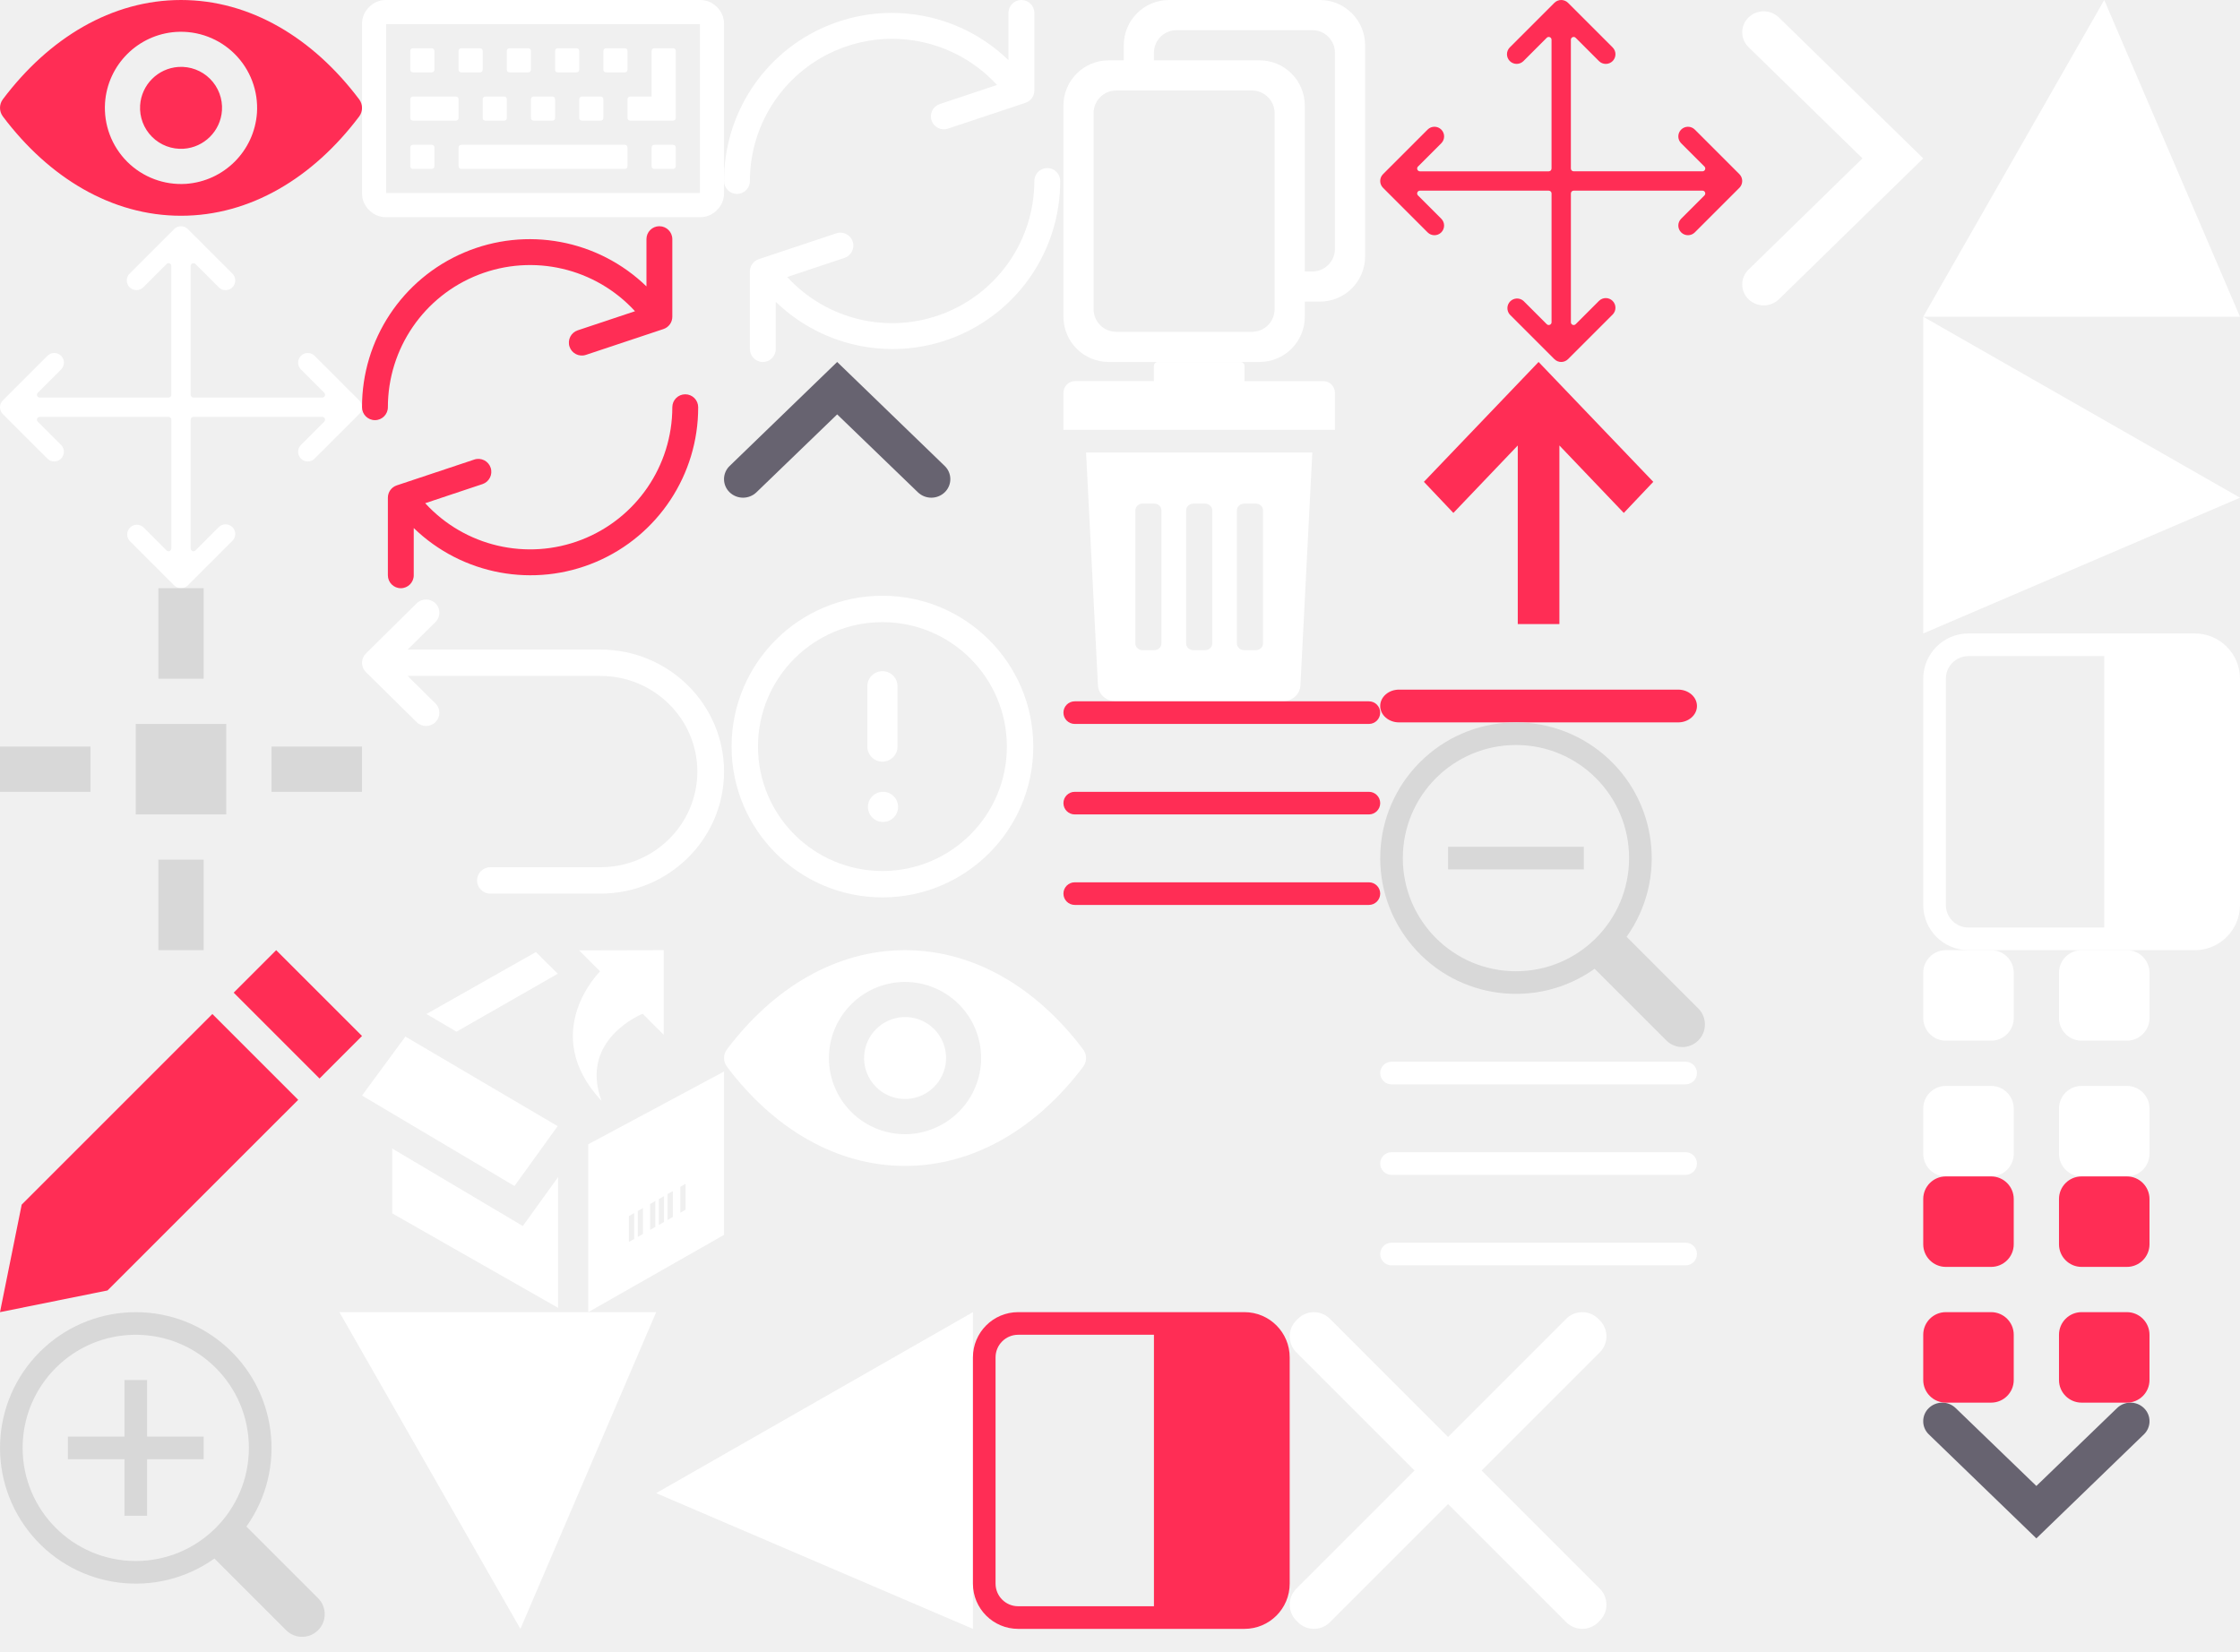
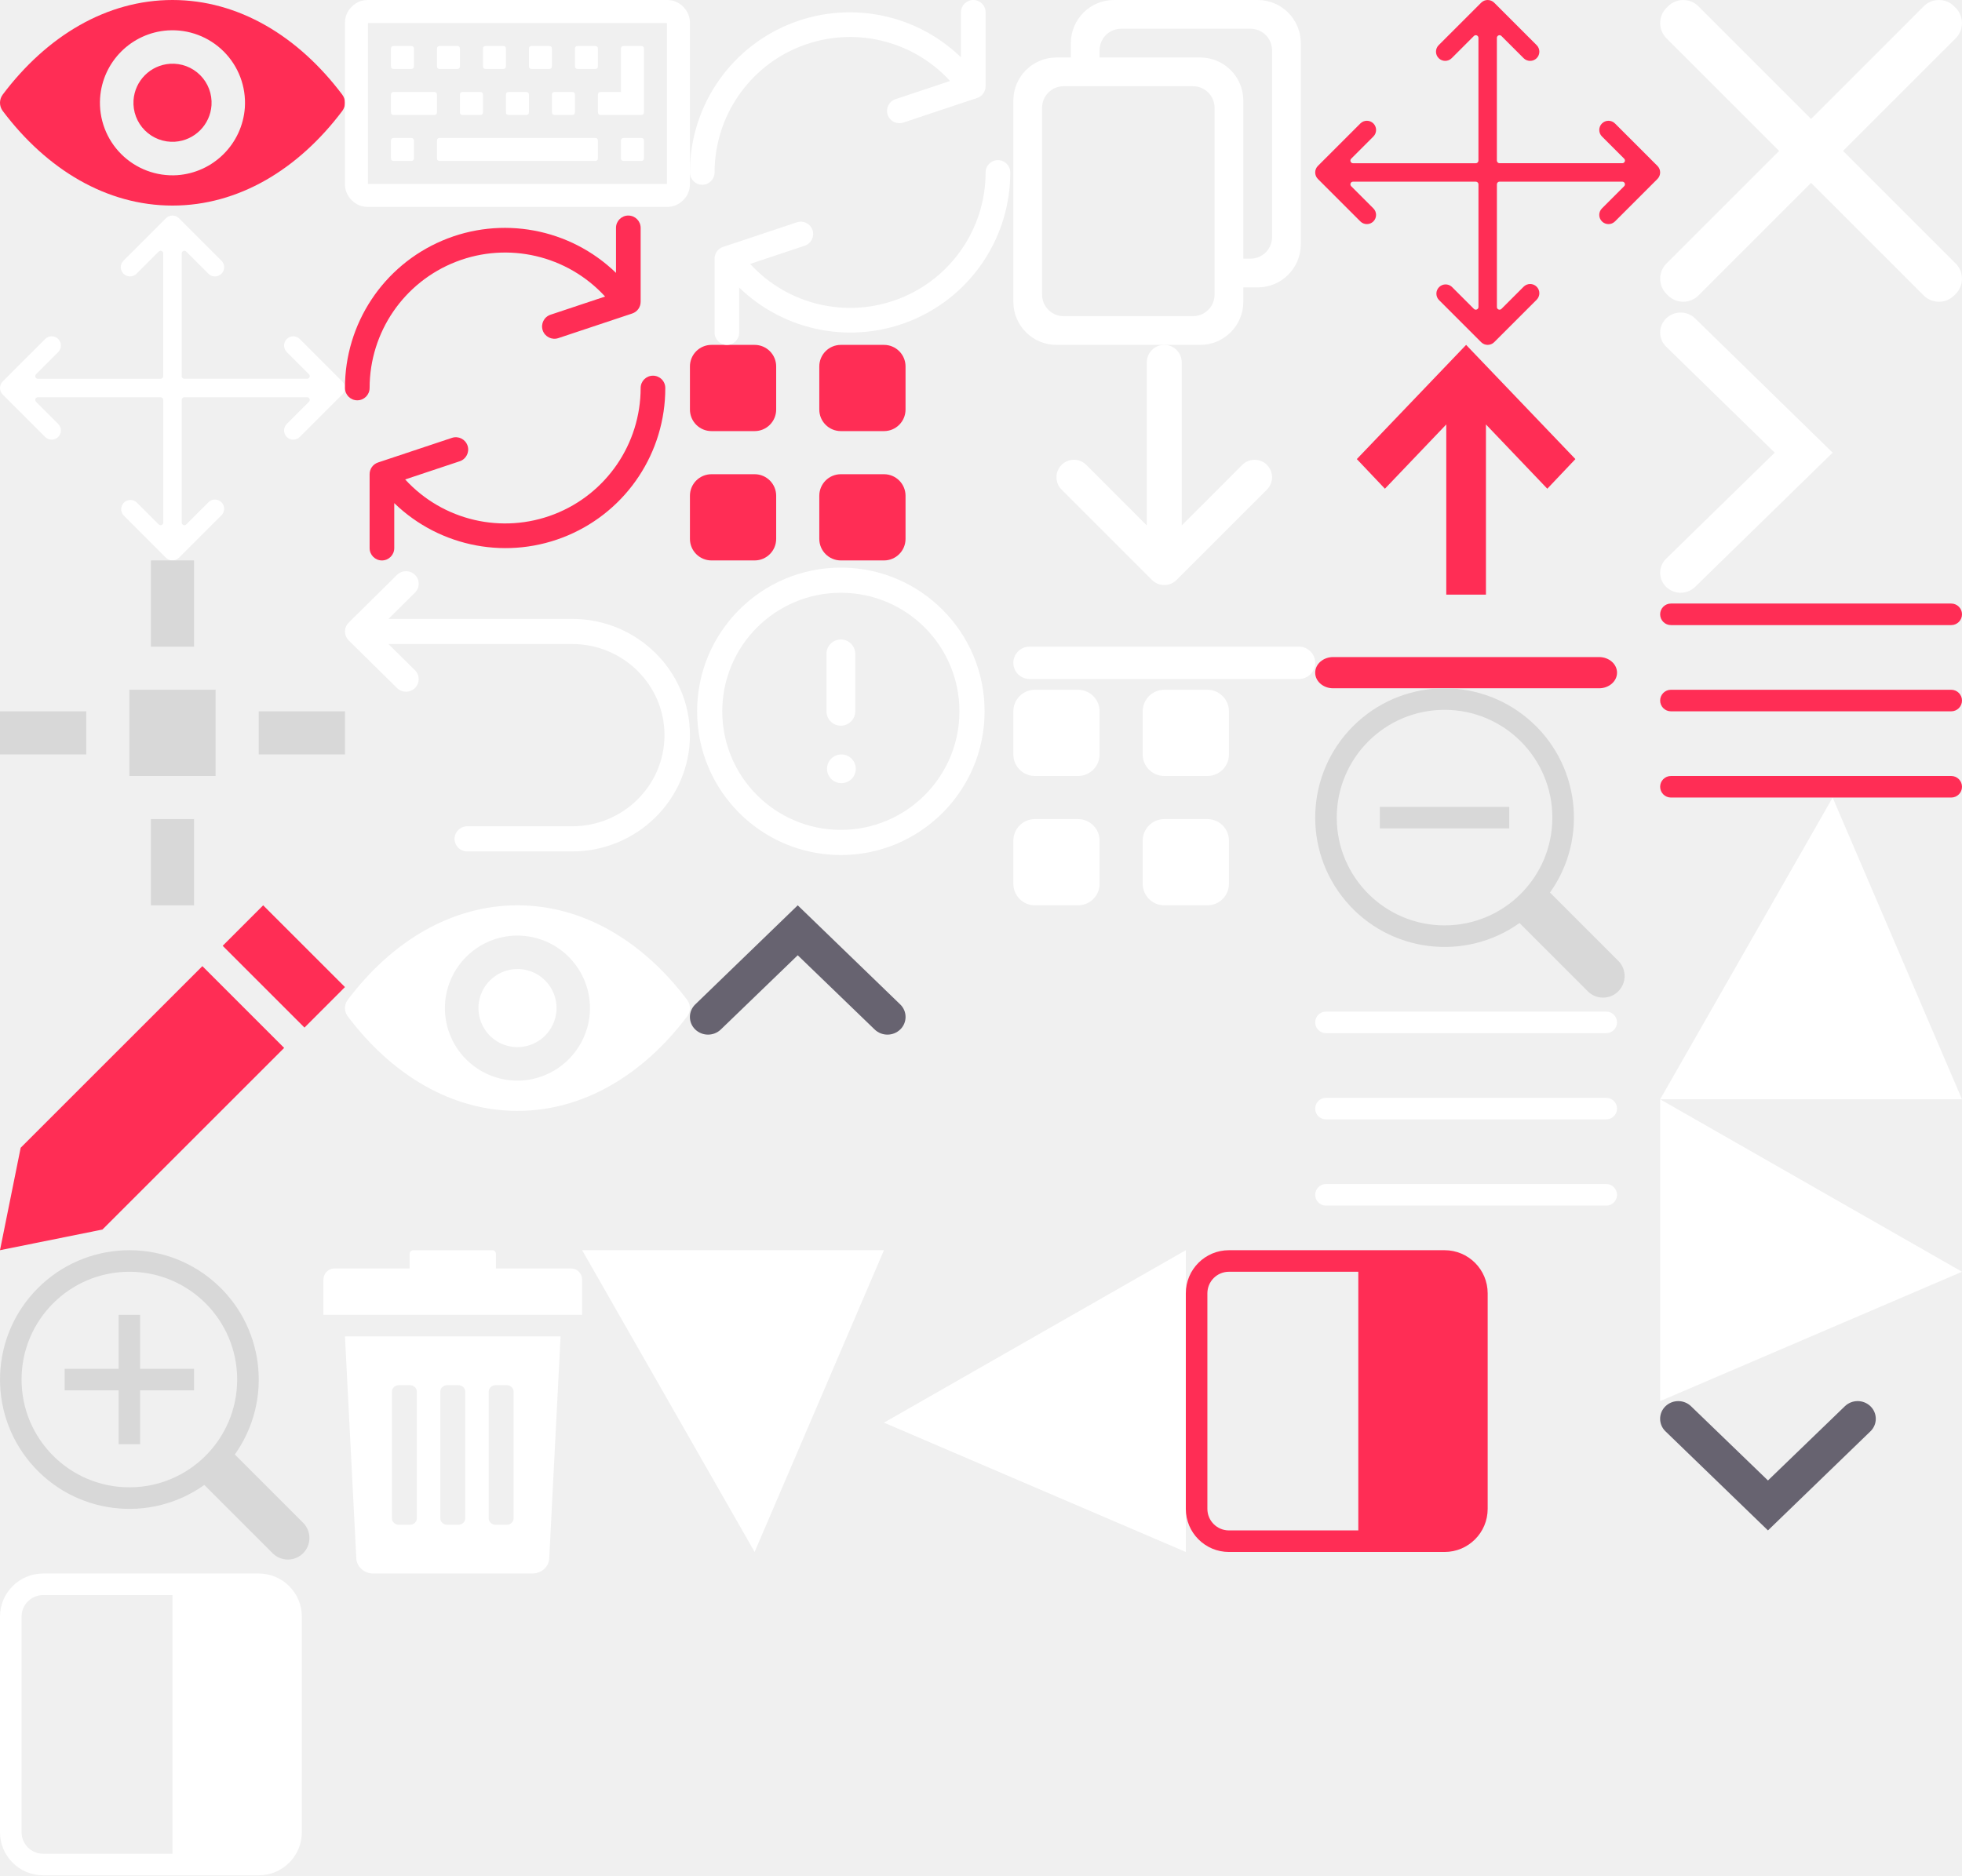
- <svg xmlns="http://www.w3.org/2000/svg" width="99" height="73" viewBox="0 0 99 73">
+ <svg xmlns="http://www.w3.org/2000/svg" width="91" height="87" viewBox="0 0 91 87">
  <svg width="14" height="14" viewBox="0 0 14 14" id="alert" x="32" y="26">
    <g fill="none" fill-rule="evenodd">
      <path d="M-1-1h16v16H-1z" />
      <path fill="#FFF" d="M7 13.667A6.667 6.667 0 1 1 7 .333a6.667 6.667 0 0 1 0 13.334zM7 12.5a5.5 5.5 0 1 0 0-11 5.5 5.5 0 0 0 0 11zm0-8.833c.368 0 .667.298.667.666V7a.667.667 0 0 1-1.334 0V4.333c0-.368.299-.666.667-.666zM7 9a.667.667 0 1 1 0 1.333A.667.667 0 0 1 7 9z" />
    </g>
  </svg>
-   <svg width="10" height="6" viewBox="0 0 10 6" id="arrow-down" x="85" y="62">
+   <svg width="10" height="6" viewBox="0 0 10 6" id="arrow-down" x="77" y="65">
    <g fill="none" fill-rule="evenodd">
      <path d="M-7-9h24v24H-7z" />
      <path fill="#676370" d="M5 6l4.756-4.6A.806.806 0 0 0 9.758.244.856.856 0 0 0 8.566.24L5 3.683 1.434.241A.856.856 0 0 0 .242.244.806.806 0 0 0 .244 1.4L5 6z" />
    </g>
  </svg>
-   <svg style="isolation:isolate" width="14" height="14" viewBox="0 0 14 14" id="arrow-key-down" x="15" y="58">
+   <svg style="isolation:isolate" width="14" height="14" viewBox="0 0 14 14" id="arrow-key-down" x="27" y="58">
    <g clip-path="url(#_clipPath_lO31NEgbUiTSoJISuaT8fHHnIRCr4LqQ)">
      <path fill="#FFF" d="M0 0h14L8 14z" />
    </g>
  </svg>
-   <svg style="isolation:isolate" width="14" height="14" viewBox="0 0 14 14" id="arrow-key-left" x="29" y="58">
+   <svg style="isolation:isolate" width="14" height="14" viewBox="0 0 14 14" id="arrow-key-left" x="41" y="58">
    <g clip-path="url(#_clipPath_QTofHzorB79BE3lerKr9Fqr3nCJN2ZAU)">
      <path fill="#FFF" d="M14 0v14L0 8z" />
    </g>
  </svg>
-   <svg style="isolation:isolate" width="14" height="14" viewBox="0 0 14 14" id="arrow-key-right" x="85" y="14">
+   <svg style="isolation:isolate" width="14" height="14" viewBox="0 0 14 14" id="arrow-key-right" x="77" y="51">
    <g clip-path="url(#_clipPath_vO16aYMH41EJ62poTggIr1IPdcsNhkUc)">
      <path fill="#FFF" d="M0 14V0l14 8z" />
    </g>
  </svg>
-   <svg style="isolation:isolate" width="14" height="14" viewBox="0 0 14 14" id="arrow-key-up" x="85">
+   <svg style="isolation:isolate" width="14" height="14" viewBox="0 0 14 14" id="arrow-key-up" x="77" y="37">
    <g clip-path="url(#_clipPath_scRgljJTfK72EBw7oaTDeX5yMrAq7yTf)">
      <path fill="#FFF" d="M14 14H0L8 0z" />
    </g>
  </svg>
-   <svg width="10" height="6" viewBox="0 0 10 6" id="arrow-up" x="32" y="16">
+   <svg width="10" height="6" viewBox="0 0 10 6" id="arrow-up" x="32" y="42">
    <g fill="none" fill-rule="evenodd">
      <path d="M-7-9h24v24H-7z" />
      <path fill="#676370" d="M5 0l4.756 4.6a.806.806 0 0 1 .002 1.156.856.856 0 0 1-1.192.003L5 2.317 1.434 5.759a.856.856 0 0 1-1.192-.003A.806.806 0 0 1 .244 4.6L5 0z" />
    </g>
  </svg>
-   <svg width="8" height="14" viewBox="0 0 8 14" id="chevron-right" x="77">
+   <svg width="8" height="14" viewBox="0 0 8 14" id="chevron-right" x="77" y="14">
    <g fill="none" fill-rule="evenodd">
      <path d="M-8-5h24v24H-8z" />
      <path fill="#FFF" d="M8 7l-6.379 6.228a.966.966 0 0 1-1.343 0 .912.912 0 0 1 0-1.31L5.314 7 .278 2.083a.912.912 0 0 1 0-1.311.966.966 0 0 1 1.343 0L8 7z" />
    </g>
  </svg>
-   <svg width="14" height="14" viewBox="0 0 14 14" id="close" x="57" y="58">
+   <svg width="14" height="14" viewBox="0 0 14 14" id="close" x="77">
    <g fill="none" fill-rule="evenodd">
      <path d="M-5-5h24v24H-5z" />
      <path fill="#FFF" d="M13.706.363l-.069-.069a1 1 0 0 0-1.414 0L7 5.517 1.777.294a1 1 0 0 0-1.414 0L.294.363a1 1 0 0 0 0 1.414L5.517 7 .294 12.223a1 1 0 0 0 0 1.414l.069.069a1 1 0 0 0 1.414 0L7 8.483l5.223 5.223a1 1 0 0 0 1.414 0l.069-.069a1 1 0 0 0 0-1.414L8.483 7l5.223-5.223a1 1 0 0 0 0-1.414z" />
    </g>
  </svg>
-   <svg width="12" height="15" viewBox="0 0 12 15" id="delete" x="47" y="16">
+   <svg width="12" height="15" viewBox="0 0 12 15" id="delete" x="15" y="58">
    <g fill="none" fill-rule="evenodd">
      <path d="M-6-4h24v24H-6z" />
      <path fill="#FFF" fill-rule="nonzero" d="M1.526 14.299L1 4h10l-.526 10.299c-.018.392-.366.701-.79.701H2.316c-.423 0-.771-.31-.789-.701zm6.141-7.741v5.884c0 .164.144.297.32.297h.514c.177 0 .32-.133.32-.297V6.558c0-.164-.143-.297-.32-.297h-.513c-.177 0-.32.133-.32.297zm-2.244 0v5.884c0 .164.144.297.32.297h.513c.178 0 .321-.133.321-.297V6.558c0-.164-.144-.297-.32-.297h-.513c-.178 0-.321.133-.321.297zm-2.244 0v5.884c0 .164.143.297.32.297h.513c.177 0 .32-.133.32-.297V6.558c0-.164-.143-.297-.32-.297H3.5c-.177 0-.32.133-.32.297zm8.313-5.71c.28 0 .508.232.508.52V3H0V1.367c0-.287.228-.52.508-.52h3.49V.174c0-.095.076-.173.17-.173h3.664c.094 0 .17.078.17.173v.675h3.49z" />
    </g>
  </svg>
  <svg width="14" height="16" viewBox="0 0 14 16" id="duplicate" x="47">
    <g fill="none" fill-rule="evenodd">
      <path d="M-5-4h24v24H-5z" />
      <path fill="#FFF" d="M2.667 2.667H2a2 2 0 0 0-2 2V14a2 2 0 0 0 2 2h6.667a2 2 0 0 0 2-2v-.667h.666a2 2 0 0 0 2-2V2a2 2 0 0 0-2-2H4.667a2 2 0 0 0-2 2v.667zm1.333 0v-.334a1 1 0 0 1 1-1h6a1 1 0 0 1 1 1V11a1 1 0 0 1-1 1h-.333V4.667a2 2 0 0 0-2-2H4zM1.333 5a1 1 0 0 1 1-1h6a1 1 0 0 1 1 1v8.667a1 1 0 0 1-1 1h-6a1 1 0 0 1-1-1V5z" />
    </g>
  </svg>
  <svg width="16" height="16" viewBox="0 0 24 24" id="edit" y="42">
    <path fill="#FF2D55" d="M19.769 9.923L7.127 22.562 0 24l1.438-7.128 12.641-12.64 5.69 5.691zm1.414-1.414L24 5.689 18.309 0l-2.816 2.817 5.69 5.692z" />
  </svg>
-   <svg width="16" height="16" viewBox="0 0 24 24" id="export" x="16" y="42">
-     <path fill="#FFF" d="M15.883 10c-4.227-4.529-.1-8.598-.1-8.598L14.39.013 20 0v5.607l-1.394-1.391c0 .001-4.252 1.685-2.723 5.784zm-2.904-8.438L11.527.124 4.272 4.232l1.992 1.171 6.715-3.841zM24 8.045v10.83L15 24V12.868l9-4.823zm-5.959 9.388l-.35.199v1.713l.35-.195v-1.717zm.584-.333l-.344.195v1.717l.344-.195V17.1zm.82-.468l-.343.196v1.717l.343-.196v-1.717zm.575-.326l-.342.195v1.717l.342-.195v-1.717zm.584-.333l-.349.199v1.717l.349-.199v-1.717zm.844-.481l-.343.195v1.717l.289-.165.054-.031v-1.716zm-8.479-3.825L2.875 5.729 0 9.639l10.108 5.997 2.861-3.969zM2 13.151v4.298l11 6.265v-8.67l-2.339 3.245L2 13.151z" />
+   <svg width="14" height="16" viewBox="0 0 14 16" id="export" x="47" y="16">
+     <g fill="none" fill-rule="evenodd" transform="matrix(-1 0 0 1 19 -4)">
+       <path d="M0 0h24v24H0z" />
+       <path fill="#FFF" d="M16.762 10.713a.808.808 0 0 0 0-1.145.805.805 0 0 0-1.145 0l-2.807 2.81V4.81a.81.81 0 0 0-1.62 0v7.568l-2.807-2.81a.808.808 0 0 0-1.145 0 .808.808 0 0 0 0 1.145l4.19 4.19a.8.8 0 0 0 .572.238.8.8 0 0 0 .572-.238l4.19-4.19z" />
+       <rect width="14" height="1.5" x="5" y="18" fill="#FFF" rx=".75" />
+     </g>
  </svg>
-   <svg width="10" height="10" viewBox="0 0 10 10" id="grid" x="85" y="42">
+   <svg width="10" height="10" viewBox="0 0 10 10" id="grid" x="47" y="32">
    <g fill="none" fill-rule="evenodd">
      <path d="M-7-7h24v24H-7z" />
      <path fill="#FFF" d="M1 0h2a1 1 0 0 1 1 1v2a1 1 0 0 1-1 1H1a1 1 0 0 1-1-1V1a1 1 0 0 1 1-1zm6 0h2a1 1 0 0 1 1 1v2a1 1 0 0 1-1 1H7a1 1 0 0 1-1-1V1a1 1 0 0 1 1-1zm0 6h2a1 1 0 0 1 1 1v2a1 1 0 0 1-1 1H7a1 1 0 0 1-1-1V7a1 1 0 0 1 1-1zM1 6h2a1 1 0 0 1 1 1v2a1 1 0 0 1-1 1H1a1 1 0 0 1-1-1V7a1 1 0 0 1 1-1z" />
    </g>
  </svg>
-   <svg width="10" height="10" viewBox="0 0 10 10" id="grid-active" x="85" y="52">
+   <svg width="10" height="10" viewBox="0 0 10 10" id="grid-active" x="32" y="16">
    <g fill="none" fill-rule="evenodd">
      <path d="M-7-7h24v24H-7z" />
      <path fill="#FF2D55" d="M1 0h2a1 1 0 0 1 1 1v2a1 1 0 0 1-1 1H1a1 1 0 0 1-1-1V1a1 1 0 0 1 1-1zm6 0h2a1 1 0 0 1 1 1v2a1 1 0 0 1-1 1H7a1 1 0 0 1-1-1V1a1 1 0 0 1 1-1zm0 6h2a1 1 0 0 1 1 1v2a1 1 0 0 1-1 1H7a1 1 0 0 1-1-1V7a1 1 0 0 1 1-1zM1 6h2a1 1 0 0 1 1 1v2a1 1 0 0 1-1 1H1a1 1 0 0 1-1-1V7a1 1 0 0 1 1-1z" />
    </g>
  </svg>
  <svg style="isolation:isolate" viewBox="-72 14 14 15.931" width="14" height="15.931" id="import" x="61" y="16">
    <g clip-path="url(#_clipPath_XfclLsQdwtJSzBwsU1GbkoKctos3n2S2)">
      <path d="M-70.069 19.298l1.303 1.375 2.846-2.982v7.895h1.84v-7.895l2.846 2.982 1.303-1.375L-65 14l-5.069 5.298z" fill="#FF2D55" />
      <path d="M-71.169 28.483h12.338c.458 0 .831.324.831.724 0 .4-.373.724-.831.724h-12.338c-.458 0-.831-.324-.831-.724 0-.4.373-.724.831-.724z" fill="#ff2d55" />
    </g>
  </svg>
  <svg width="14" height="9" viewBox="0 0 14 9" id="list" x="61" y="46.931">
    <g fill="none" fill-rule="evenodd">
      <path d="M-5-7h24v24H-5z" />
      <path fill="#FFF" d="M.5 0h13a.5.5 0 1 1 0 1H.5a.5.5 0 0 1 0-1zm0 4h13a.5.5 0 1 1 0 1H.5a.5.5 0 1 1 0-1zm0 4h13a.5.5 0 1 1 0 1H.5a.5.5 0 1 1 0-1z" />
    </g>
  </svg>
-   <svg width="14" height="9" viewBox="0 0 14 9" id="list-active" x="47" y="31">
+   <svg width="14" height="9" viewBox="0 0 14 9" id="list-active" x="77" y="28">
    <g fill="none" fill-rule="evenodd">
      <path d="M-5-7h24v24H-5z" />
      <path fill="#FF2D55" d="M.5 0h13a.5.5 0 1 1 0 1H.5a.5.5 0 0 1 0-1zm0 4h13a.5.5 0 1 1 0 1H.5a.5.5 0 1 1 0-1zm0 4h13a.5.5 0 1 1 0 1H.5a.5.5 0 1 1 0-1z" />
    </g>
  </svg>
  <svg width="16" height="16" viewBox="0 0 16 16" id="move" y="10">
    <g fill="none" fill-rule="evenodd">
      <path d="M-4-4h24v24H-4z" />
      <path fill="#FFF" d="M15.875 7.698l-1.97-1.97a.427.427 0 0 0-.604.604l1.03 1.03a.123.123 0 0 1-.088.21H8.551a.123.123 0 0 1-.124-.123V1.757c0-.11.133-.165.211-.087l1.03 1.03a.427.427 0 0 0 .604-.605L8.302.125a.428.428 0 0 0-.604 0l-1.97 1.97a.427.427 0 0 0 .604.604l1.03-1.03a.123.123 0 0 1 .21.088v5.692a.123.123 0 0 1-.123.124H1.757a.123.123 0 0 1-.087-.211l1.03-1.03a.427.427 0 0 0-.605-.604l-1.97 1.97a.428.428 0 0 0 0 .604l1.97 1.97a.427.427 0 0 0 .604-.604l-1.03-1.03a.123.123 0 0 1 .088-.21h5.692c.068 0 .124.055.124.123v5.692c0 .11-.133.165-.211.088l-1.03-1.03a.428.428 0 0 0-.604.604l1.97 1.97a.428.428 0 0 0 .604 0l1.97-1.97a.427.427 0 0 0-.604-.604l-1.03 1.03a.123.123 0 0 1-.21-.088V8.551c0-.068.055-.124.123-.124h5.692c.11 0 .165.133.088.211l-1.03 1.03a.427.427 0 0 0 .604.604l1.97-1.97a.428.428 0 0 0 0-.604z" />
    </g>
  </svg>
  <svg width="16" height="16" viewBox="0 0 16 16" id="move-active" x="61">
    <g fill="none" fill-rule="evenodd">
      <path d="M-4-4h24v24H-4z" />
      <path fill="#FF2D55" d="M15.875 7.698l-1.97-1.97a.427.427 0 0 0-.604.604l1.03 1.03a.123.123 0 0 1-.088.21H8.551a.123.123 0 0 1-.124-.123V1.757c0-.11.133-.165.211-.087l1.03 1.03a.427.427 0 0 0 .604-.605L8.302.125a.428.428 0 0 0-.604 0l-1.97 1.97a.427.427 0 0 0 .604.604l1.03-1.03a.123.123 0 0 1 .21.088v5.692a.123.123 0 0 1-.123.124H1.757a.123.123 0 0 1-.087-.211l1.03-1.03a.427.427 0 0 0-.605-.604l-1.97 1.97a.428.428 0 0 0 0 .604l1.97 1.97a.427.427 0 0 0 .604-.604l-1.03-1.03a.123.123 0 0 1 .088-.21h5.692c.068 0 .124.055.124.123v5.692c0 .11-.133.165-.211.088l-1.03-1.03a.428.428 0 0 0-.604.604l1.97 1.97a.428.428 0 0 0 .604 0l1.97-1.97a.427.427 0 0 0-.604-.604l-1.03 1.03a.123.123 0 0 1-.21-.088V8.551c0-.068.055-.124.123-.124h5.692c.11 0 .165.133.088.211l-1.03 1.03a.427.427 0 0 0 .604.604l1.97-1.97a.428.428 0 0 0 0-.604z" />
    </g>
  </svg>
-   <svg width="16" height="10" viewBox="0 0 16 10" id="preview" x="32" y="42">
+   <svg width="16" height="10" viewBox="0 0 16 10" id="preview" x="16" y="42">
    <g fill="none" fill-rule="evenodd">
      <path d="M-4-7h24v24H-4z" />
      <path fill="#FFF" fill-rule="nonzero" d="M8 0C4.943 0 2.17 1.672.125 4.39a.633.633 0 0 0 0 .755C2.171 7.865 4.943 9.537 8 9.537c3.057 0 5.83-1.672 7.875-4.389a.633.633 0 0 0 0-.756C13.829 1.672 11.057 0 8 0zm.22 8.127a3.367 3.367 0 0 1-3.578-3.578A3.373 3.373 0 0 1 7.78 1.411a3.367 3.367 0 0 1 3.577 3.577A3.383 3.383 0 0 1 8.22 8.127zm-.102-1.552a1.81 1.81 0 0 1-1.925-1.924 1.82 1.82 0 0 1 1.692-1.692A1.81 1.81 0 0 1 9.81 4.883a1.82 1.82 0 0 1-1.692 1.692z" />
    </g>
  </svg>
  <svg width="16" height="10" viewBox="0 0 16 10" id="preview-active">
    <g fill="none" fill-rule="evenodd">
      <path d="M-4-7h24v24H-4z" />
      <path fill="#FF2D55" fill-rule="nonzero" d="M8 0C4.943 0 2.17 1.672.125 4.39a.633.633 0 0 0 0 .755C2.171 7.865 4.943 9.537 8 9.537c3.057 0 5.83-1.672 7.875-4.389a.633.633 0 0 0 0-.756C13.829 1.672 11.057 0 8 0zm.22 8.127a3.367 3.367 0 0 1-3.578-3.578A3.373 3.373 0 0 1 7.78 1.411a3.367 3.367 0 0 1 3.577 3.577A3.383 3.383 0 0 1 8.22 8.127zm-.102-1.552a1.81 1.81 0 0 1-1.925-1.924 1.82 1.82 0 0 1 1.692-1.692A1.81 1.81 0 0 1 9.81 4.883a1.82 1.82 0 0 1-1.692 1.692z" />
    </g>
  </svg>
  <svg style="isolation:isolate" width="16" height="16" viewBox="0 0 16 16" id="reset-camera" y="26">
    <g clip-path="url(#_clipPath_GiyUyRPe8Yuj4G9fQA11K2724LE3zMUU)" fill="#D8D8D8">
      <path d="M7 0h2v4H7zM16 7v2h-4V7zM9 16H7v-4h2zM0 9V7h4v2zM6 6h4v4H6z" />
    </g>
  </svg>
  <svg width="15" height="16" viewBox="0 0 15 16" id="rotate" x="32">
    <g fill="none" fill-rule="evenodd">
      <path d="M-5-4h24v24H-5z" />
      <path fill="#FFF" d="M13.143 0c.315 0 .571.256.571.571V4a.571.571 0 0 1-.39.544l-3.43 1.143a.572.572 0 0 1-.36-1.086l2.531-.844A6.286 6.286 0 0 0 1.143 8 .571.571 0 1 1 0 8a7.414 7.414 0 0 1 12.571-5.341V.57c0-.315.256-.571.572-.571zm1.143 7.429a.57.57 0 0 1 .571.571 7.414 7.414 0 0 1-12.571 5.341v2.088a.571.571 0 1 1-1.143 0V12a.572.572 0 0 1 .39-.544l3.43-1.143a.572.572 0 0 1 .36 1.086l-2.531.844A6.286 6.286 0 0 0 13.714 8c0-.316.256-.571.572-.571z" />
    </g>
  </svg>
  <svg width="15" height="16" viewBox="0 0 15 16" id="rotate-active" x="16" y="10">
    <g fill="none" fill-rule="evenodd">
      <path d="M-5-4h24v24H-5z" />
      <path fill="#FF2D55" d="M13.143 0c.315 0 .571.256.571.571V4a.571.571 0 0 1-.39.544l-3.43 1.143a.572.572 0 0 1-.36-1.086l2.531-.844A6.286 6.286 0 0 0 1.143 8 .571.571 0 1 1 0 8a7.414 7.414 0 0 1 12.571-5.341V.57c0-.315.256-.571.572-.571zm1.143 7.429a.57.57 0 0 1 .571.571 7.414 7.414 0 0 1-12.571 5.341v2.088a.571.571 0 1 1-1.143 0V12a.572.572 0 0 1 .39-.544l3.43-1.143a.572.572 0 0 1 .36 1.086l-2.531.844A6.286 6.286 0 0 0 13.714 8c0-.316.256-.571.572-.571z" />
    </g>
  </svg>
  <svg width="16" height="10" viewBox="0 0 16 10" id="shortcuts" x="16">
    <g fill="none" fill-rule="evenodd">
      <path d="M-4-7h24v24H-4z" />
      <path fill="#FFF" fill-rule="nonzero" d="M15.687.313c.209.208.313.46.313.754v7.466c0 .295-.104.546-.313.754-.208.209-.46.313-.754.313H1.067c-.295 0-.546-.104-.754-.313A1.028 1.028 0 0 1 0 8.533V1.067C0 .772.104.52.313.313.52.104.773 0 1.067 0h13.866c.295 0 .546.104.754.313zm-.754 8.22V1.067H1.067v7.466h13.866zM2.267 7.467c-.09 0-.134-.045-.134-.134v-.8c0-.088.045-.133.134-.133h.8c.089 0 .133.045.133.133v.8c0 .089-.044.134-.133.134h-.8zm0-2.134c-.09 0-.134-.044-.134-.133v-.8c0-.089.045-.133.134-.133h1.866c.09 0 .134.044.134.133v.8c0 .089-.045.133-.134.133H2.267zm0-2.133c-.09 0-.134-.045-.134-.133v-.8c0-.09.045-.134.134-.134h.8c.089 0 .133.045.133.134v.8c0 .088-.044.133-.133.133h-.8zM11.6 6.4c.089 0 .133.045.133.133v.8c0 .09-.044.134-.133.134H4.4c-.089 0-.133-.045-.133-.134v-.8c0-.088.044-.133.133-.133h7.2zM5.333 5.2v-.8c0-.089.045-.133.134-.133h.8c.089 0 .133.044.133.133v.8c0 .089-.044.133-.133.133h-.8c-.09 0-.134-.044-.134-.133zm-.933-2c-.089 0-.133-.045-.133-.133v-.8c0-.09.044-.134.133-.134h.8c.089 0 .133.045.133.134v.8c0 .088-.044.133-.133.133h-.8zm3.067 2v-.8c0-.089.044-.133.133-.133h.8c.089 0 .133.044.133.133v.8c0 .089-.044.133-.133.133h-.8c-.089 0-.133-.044-.133-.133zm-.934-2c-.089 0-.133-.045-.133-.133v-.8c0-.09.044-.134.133-.134h.8c.09 0 .134.045.134.134v.8c0 .088-.045.133-.134.133h-.8zm3.067 2v-.8c0-.089.044-.133.133-.133h.8c.09 0 .133.044.133.133v.8c0 .089-.044.133-.133.133h-.8c-.089 0-.133-.044-.133-.133zm4.133 1.2c.09 0 .134.045.134.133v.8c0 .09-.045.134-.134.134h-.8c-.089 0-.133-.045-.133-.134v-.8c0-.088.044-.133.133-.133h.8zM8.667 3.2c-.09 0-.134-.045-.134-.133v-.8c0-.09.045-.134.134-.134h.8c.089 0 .133.045.133.134v.8c0 .088-.044.133-.133.133h-.8zm2.133 0c-.089 0-.133-.045-.133-.133v-.8c0-.09.044-.134.133-.134h.8c.089 0 .133.045.133.134v.8c0 .088-.044.133-.133.133h-.8zm.933 2v-.8c0-.089.045-.133.134-.133h.933v-2c0-.09.044-.134.133-.134h.8c.09 0 .134.045.134.134V5.2c0 .089-.045.133-.134.133h-1.866c-.09 0-.134-.044-.134-.133z" />
    </g>
  </svg>
-   <svg width="14" height="14" viewBox="0 0 14 14" id="sidebar" x="85" y="28">
+   <svg width="14" height="14" viewBox="0 0 14 14" id="sidebar" y="73">
    <g fill="none" fill-rule="evenodd">
      <path d="M-5-5h24v24H-5z" />
      <path fill="#FFF" d="M2 0h10a2 2 0 0 1 2 2v10a2 2 0 0 1-2 2H2a2 2 0 0 1-2-2V2a2 2 0 0 1 2-2zm0 1a1 1 0 0 0-1 1v10a1 1 0 0 0 1 1h6V1H2z" />
    </g>
  </svg>
-   <svg width="14" height="14" viewBox="0 0 14 14" id="sidebar-active" x="43" y="58">
+   <svg width="14" height="14" viewBox="0 0 14 14" id="sidebar-active" x="55" y="58">
    <g fill="none" fill-rule="evenodd">
      <path d="M-5-5h24v24H-5z" />
      <path fill="#FF2D55" d="M2 0h10a2 2 0 0 1 2 2v10a2 2 0 0 1-2 2H2a2 2 0 0 1-2-2V2a2 2 0 0 1 2-2zm0 1a1 1 0 0 0-1 1v10a1 1 0 0 0 1 1h6V1H2z" />
    </g>
  </svg>
  <svg width="16" height="14" viewBox="0 0 16 14" id="undo" x="16" y="26">
    <g fill="none" fill-rule="evenodd">
      <path d="M-4-5h24v24H-4z" />
      <path fill="#FFF" d="M10.541 13.5H5.673a.586.586 0 0 1-.59-.583c0-.322.265-.584.59-.584h4.868c2.36 0 4.279-1.896 4.279-4.228 0-2.33-1.92-4.227-4.279-4.227H2.016l1.231 1.217a.58.58 0 0 1 0 .824.594.594 0 0 1-.834 0L.173 3.71a.048.048 0 0 1-.004-.005l-.001-.001a.582.582 0 0 1-.123-.63.599.599 0 0 1 .132-.193L2.413.67a.595.595 0 0 1 .834 0 .578.578 0 0 1 0 .825L2.016 2.713h8.525c3.01 0 5.459 2.42 5.459 5.393 0 2.975-2.449 5.394-5.459 5.394z" />
    </g>
  </svg>
  <svg width="15" height="15" viewBox="0 0 15 15" id="zoom-in" y="58">
    <g fill="none" fill-rule="evenodd">
      <path d="M-5-5h24v24H-5z" />
      <path fill="#D8D8D8" d="M10.89 9.477l3.181 3.18a1 1 0 0 1-1.414 1.414l-3.18-3.18a6 6 0 1 1 1.414-1.414zM6 11A5 5 0 1 0 6 1a5 5 0 0 0 0 10zm-.5-5.5V3h1v2.5H9v1H6.5V9h-1V6.5H3v-1h2.5z" />
    </g>
  </svg>
  <svg width="15" height="15" viewBox="0 0 15 15" id="zoom-out" x="61" y="31.931">
    <g fill="none" fill-rule="evenodd">
      <path d="M-5-5h24v24H-5z" />
      <path fill="#D8D8D8" d="M10.89 9.477l3.181 3.18a1 1 0 0 1-1.414 1.414l-3.18-3.18a6 6 0 1 1 1.414-1.414zM6 11A5 5 0 1 0 6 1a5 5 0 0 0 0 10zM3 5.5h6v1H3v-1z" />
    </g>
  </svg>
</svg>
